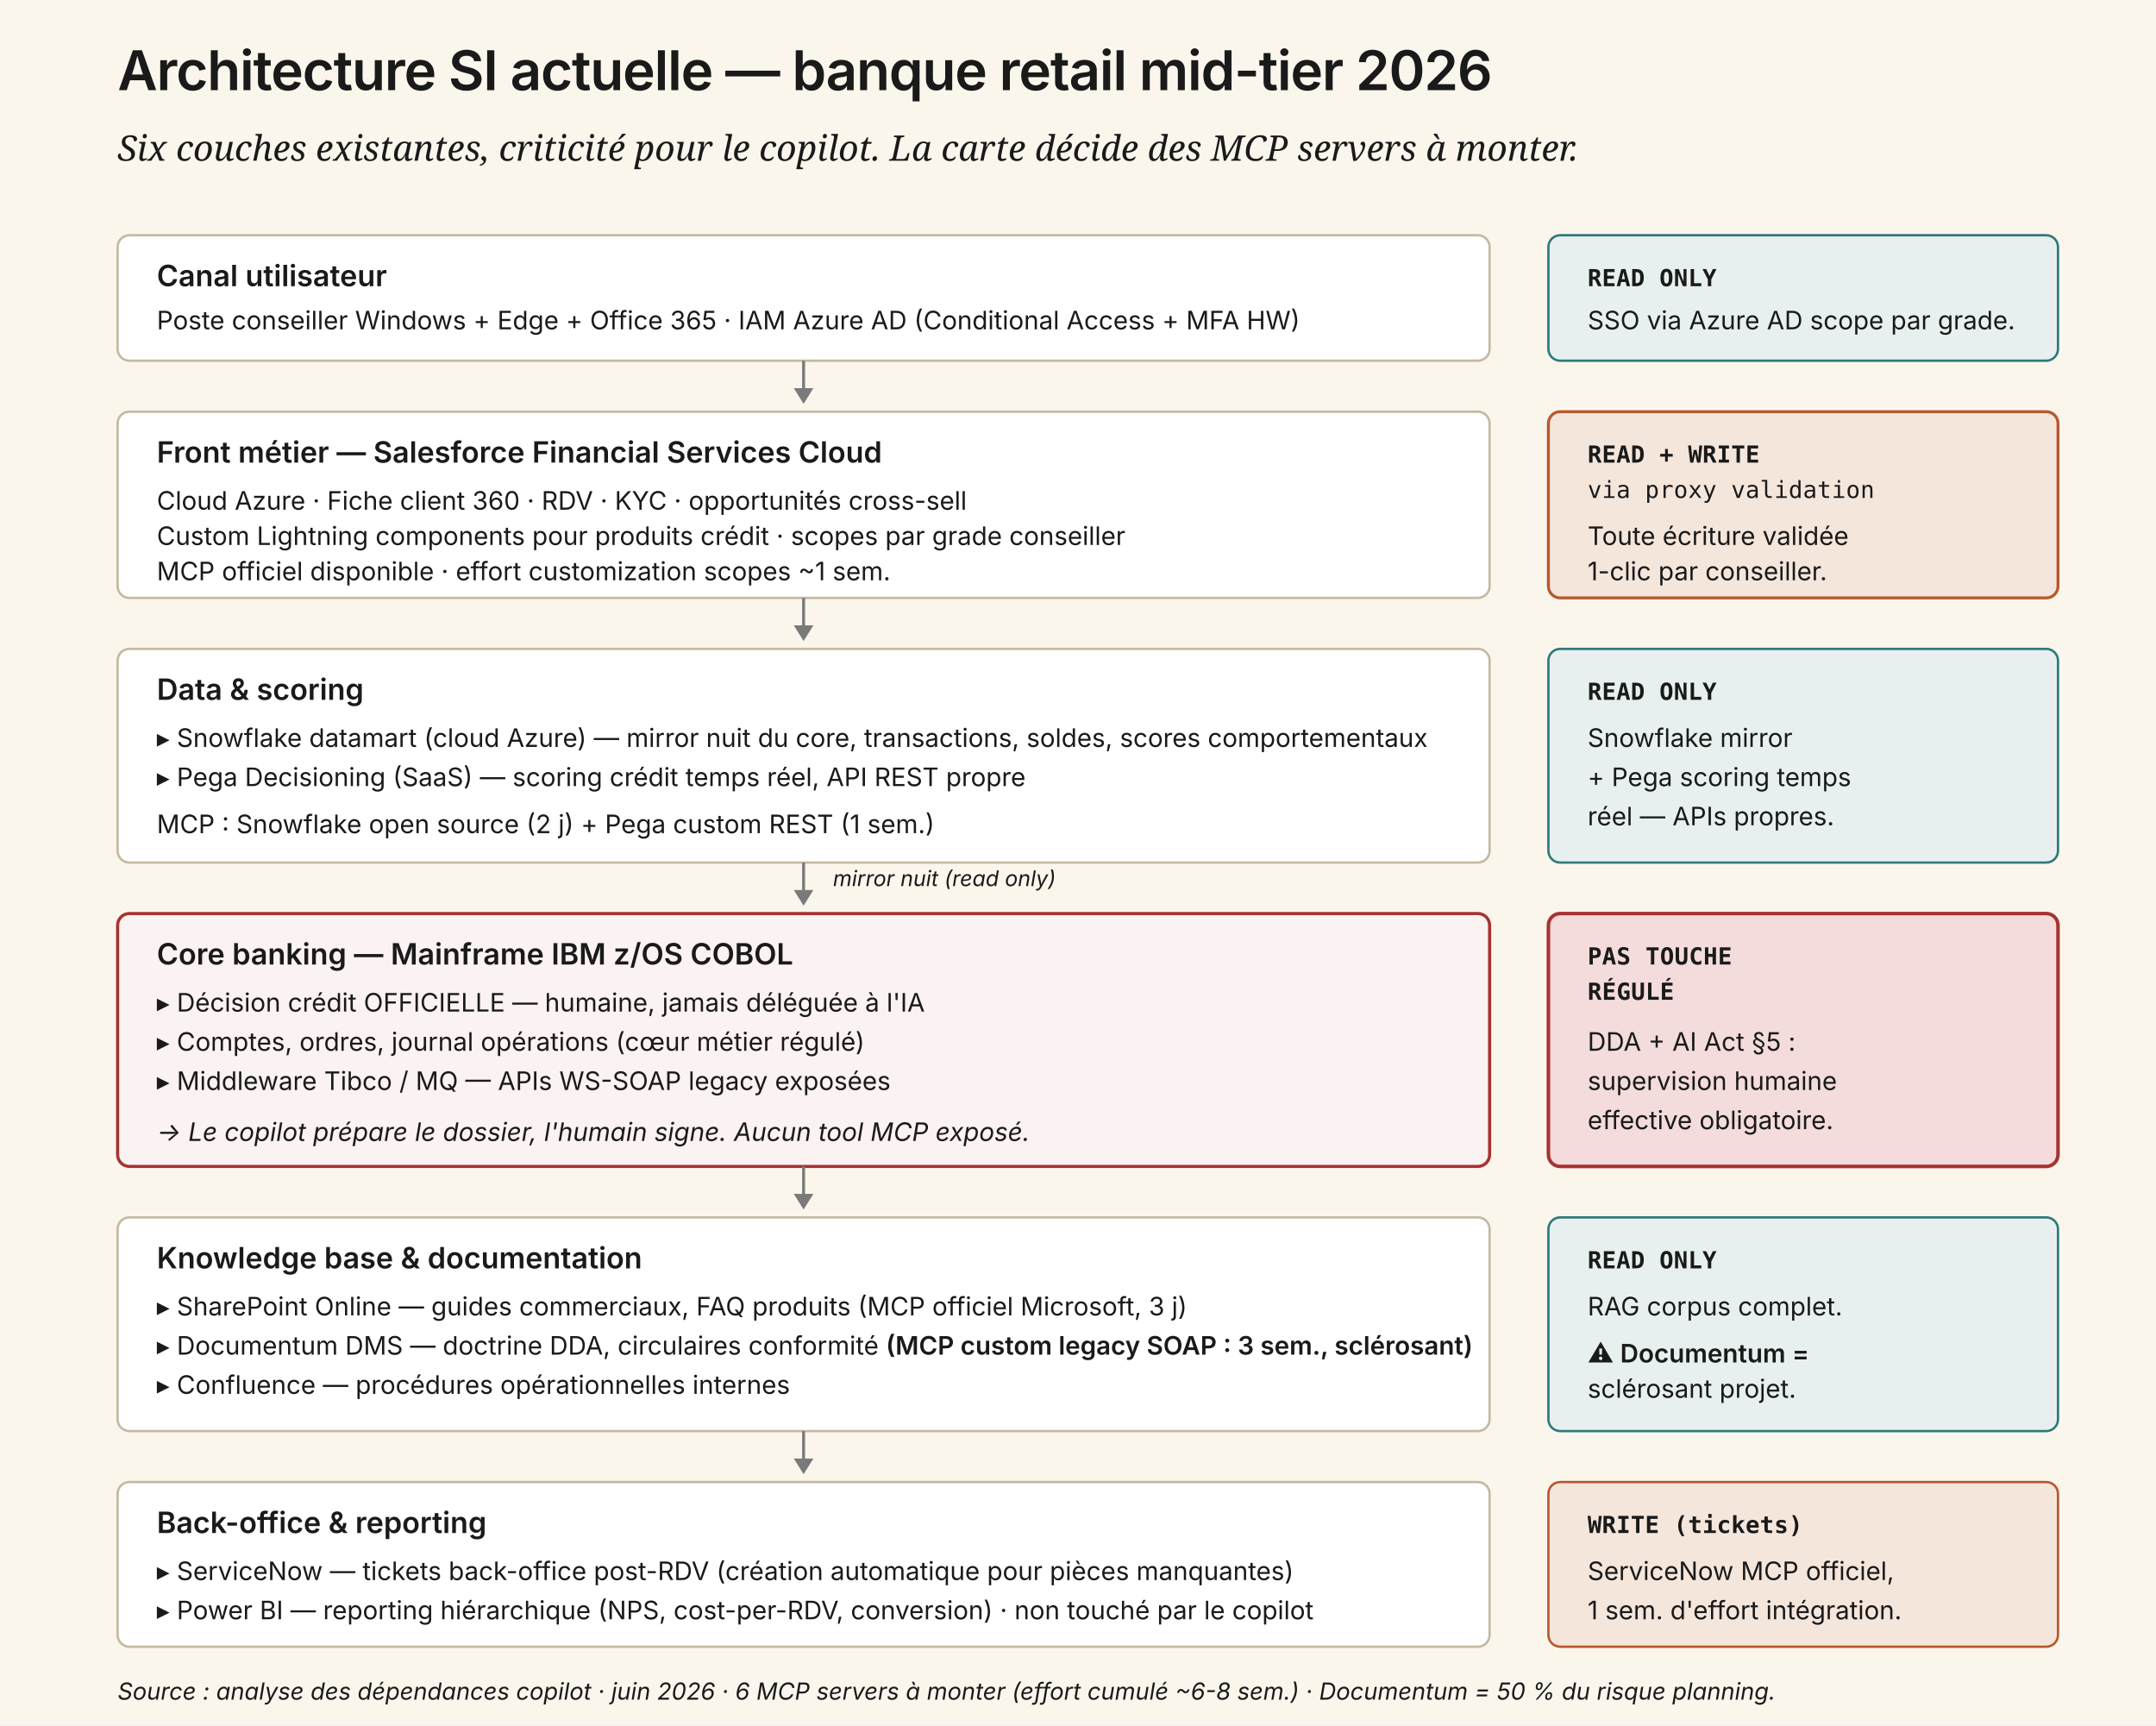
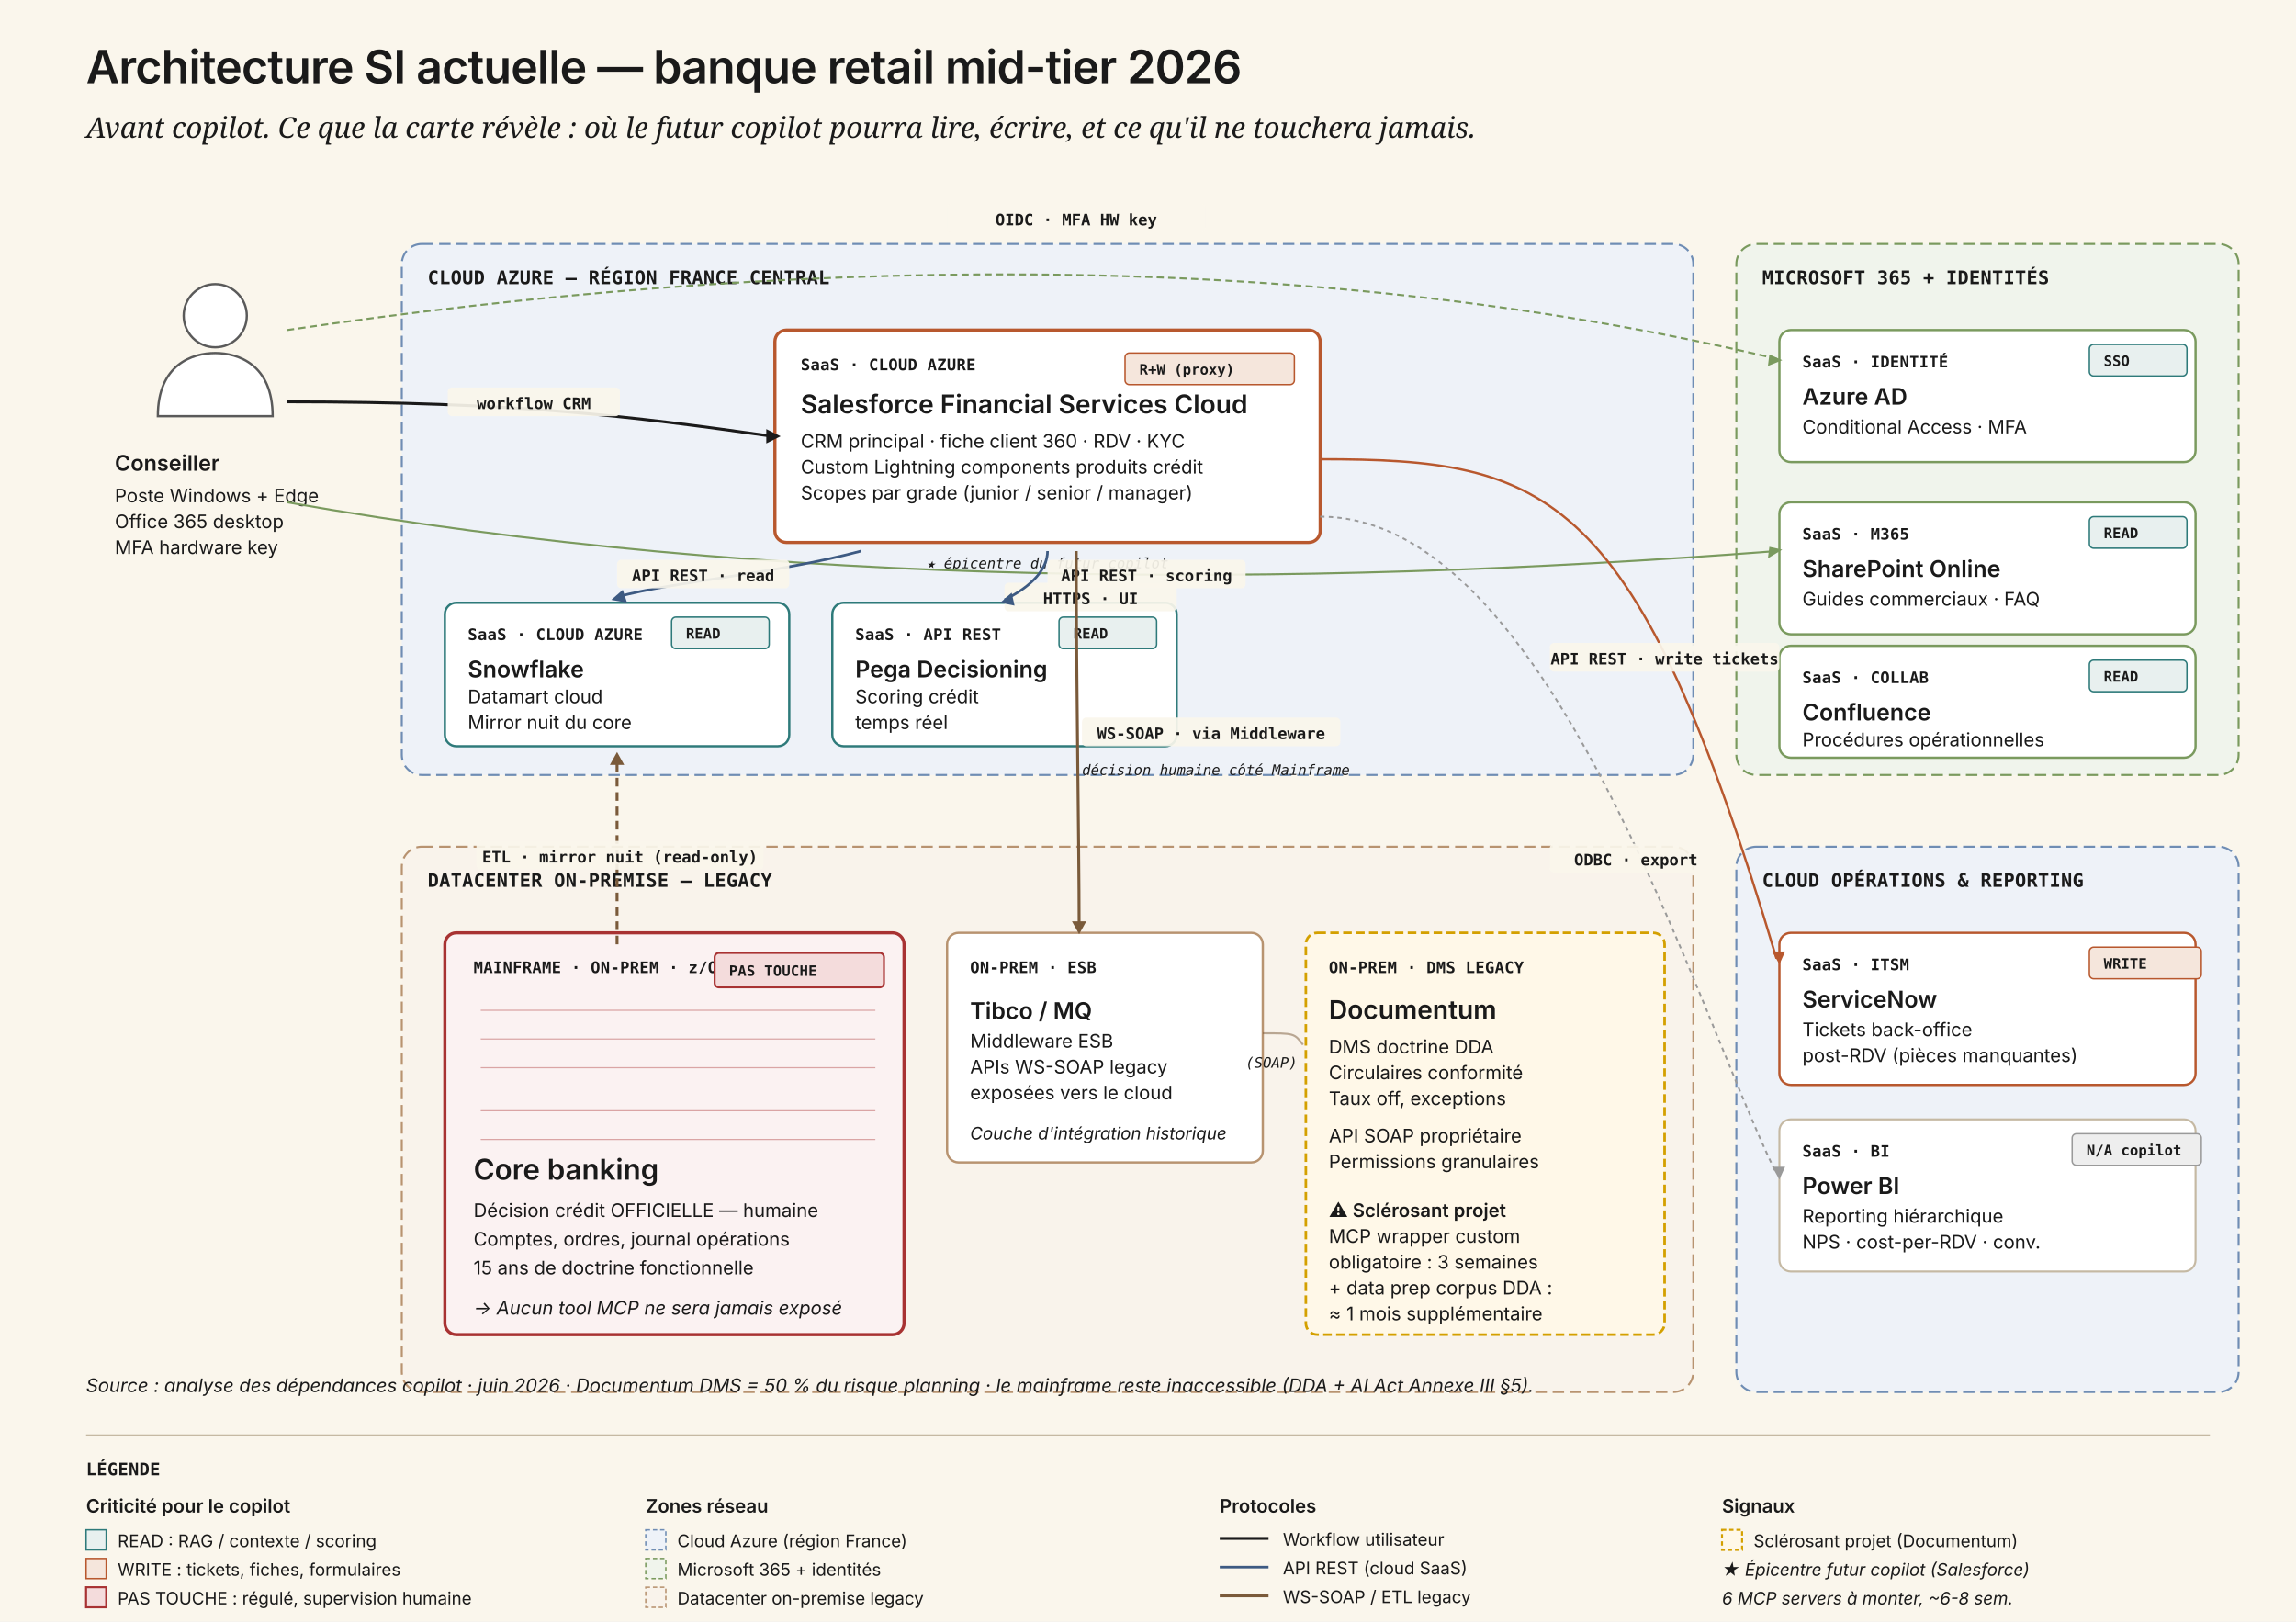
- <svg xmlns="http://www.w3.org/2000/svg" viewBox="0 0 1100 880" font-family="Inter, system-ui, sans-serif" fill="#1a1a1a">
+ <svg xmlns="http://www.w3.org/2000/svg" viewBox="0 0 1600 1130" font-family="Inter, system-ui, sans-serif" fill="#1a1a1a">
  <style>
-     .display    { font-family: 'Fraunces', Georgia, serif; }
-     .body       { font-family: 'Inter', system-ui, sans-serif; }
-     .mono       { font-family: 'JetBrains Mono', ui-monospace, monospace; }
+     .display { font-family: 'Fraunces', Georgia, serif; }
+     .body    { font-family: 'Inter', system-ui, sans-serif; }
+     .mono    { font-family: 'JetBrains Mono', ui-monospace, monospace; }
    text { fill: #1a1a1a; }
  </style>
-   <rect width="1100" height="880" fill="#faf6ec" />
-   <text x="60" y="46" font-size="28" font-weight="600" letter-spacing="-0.5">
+   <rect width="1600" height="1130" fill="#faf6ec" />
+   <text x="60" y="58" font-size="32" font-weight="600" letter-spacing="-0.5">
    Architecture SI actuelle — banque retail mid-tier 2026
  </text>
-   <text x="60" y="82" class="display" font-size="18" font-style="italic" fill="#5a5a5a">
-     Six couches existantes, criticité pour le copilot. La carte décide des MCP servers à monter.
+   <text x="60" y="96" class="display" font-size="20" font-style="italic" fill="#5a5a5a">
+     Avant copilot. Ce que la carte révèle : où le futur copilot pourra lire, écrire, et ce qu'il ne touchera jamais.
  </text>
-   <rect x="60" y="120" width="700" height="64" fill="#ffffff" stroke="#c5b9a3" stroke-width="1.2" rx="6" />
-   <text x="80" y="146" font-size="15" font-weight="600">Canal utilisateur</text>
-   <text x="80" y="168" font-size="13" fill="#5a5a5a">Poste conseiller Windows + Edge + Office 365 · IAM Azure AD (Conditional Access + MFA HW)</text>
-   <rect x="790" y="120" width="260" height="64" fill="#e8f0ef" stroke="#2e7a7a" stroke-width="1.2" rx="6" />
-   <text x="810" y="146" class="mono" font-size="12" font-weight="600" letter-spacing="0.1" fill="#2e7a7a">READ ONLY</text>
-   <text x="810" y="168" font-size="13" fill="#2e7a7a">SSO via Azure AD scope par grade.</text>
-   <line x1="410" y1="184" x2="410" y2="200" stroke="#7a7a7a" stroke-width="1.5" />
-   <polygon points="410,206 405,198 415,198" fill="#7a7a7a" />
-   <rect x="60" y="210" width="700" height="95" fill="#ffffff" stroke="#c5b9a3" stroke-width="1.2" rx="6" />
-   <text x="80" y="236" font-size="15" font-weight="600">Front métier — Salesforce Financial Services Cloud</text>
-   <text x="80" y="260" font-size="13" fill="#5a5a5a">Cloud Azure · Fiche client 360 · RDV · KYC · opportunités cross-sell</text>
-   <text x="80" y="278" font-size="13" fill="#5a5a5a">Custom Lightning components pour produits crédit · scopes par grade conseiller</text>
-   <text x="80" y="296" font-size="13" fill="#5a5a5a">MCP officiel disponible · effort customization scopes ~1 sem.</text>
-   <rect x="790" y="210" width="260" height="95" fill="#f5e6dc" stroke="#b8582e" stroke-width="1.5" rx="6" />
-   <text x="810" y="236" class="mono" font-size="12" font-weight="600" letter-spacing="0.1" fill="#b8582e">READ + WRITE</text>
-   <text x="810" y="254" class="mono" font-size="12" font-weight="500" letter-spacing="0.1" fill="#b8582e">via proxy validation</text>
-   <text x="810" y="278" font-size="13" fill="#b8582e">Toute écriture validée</text>
-   <text x="810" y="296" font-size="13" fill="#b8582e">1-clic par conseiller.</text>
-   <line x1="410" y1="305" x2="410" y2="321" stroke="#7a7a7a" stroke-width="1.5" />
-   <polygon points="410,327 405,319 415,319" fill="#7a7a7a" />
-   <rect x="60" y="331" width="700" height="109" fill="#ffffff" stroke="#c5b9a3" stroke-width="1.2" rx="6" />
-   <text x="80" y="357" font-size="15" font-weight="600">Data &amp; scoring</text>
-   <text x="80" y="381" font-size="13" fill="#5a5a5a">▸ Snowflake datamart (cloud Azure) — mirror nuit du core, transactions, soldes, scores comportementaux</text>
-   <text x="80" y="401" font-size="13" fill="#5a5a5a">▸ Pega Decisioning (SaaS) — scoring crédit temps réel, API REST propre</text>
-   <text x="80" y="425" font-size="13" fill="#5a5a5a">MCP : Snowflake open source (2 j) + Pega custom REST (1 sem.)</text>
-   <rect x="790" y="331" width="260" height="109" fill="#e8f0ef" stroke="#2e7a7a" stroke-width="1.2" rx="6" />
-   <text x="810" y="357" class="mono" font-size="12" font-weight="600" letter-spacing="0.1" fill="#2e7a7a">READ ONLY</text>
-   <text x="810" y="381" font-size="13" fill="#2e7a7a">Snowflake mirror</text>
-   <text x="810" y="401" font-size="13" fill="#2e7a7a">+ Pega scoring temps</text>
-   <text x="810" y="421" font-size="13" fill="#2e7a7a">réel — APIs propres.</text>
-   <line x1="410" y1="440" x2="410" y2="456" stroke="#7a7a7a" stroke-width="1.5" />
-   <polygon points="410,462 405,454 415,454" fill="#7a7a7a" />
-   <text x="425" y="452" font-size="11" font-style="italic" fill="#8a8a8a">mirror nuit (read only)</text>
-   <rect x="60" y="466" width="700" height="129" fill="#fbf2f2" stroke="#a83232" stroke-width="1.6" rx="6" />
-   <text x="80" y="492" font-size="15" font-weight="600" fill="#a83232">Core banking — Mainframe IBM z/OS COBOL</text>
-   <text x="80" y="516" font-size="13" fill="#5a5a5a">▸ Décision crédit OFFICIELLE — humaine, jamais déléguée à l'IA</text>
-   <text x="80" y="536" font-size="13" fill="#5a5a5a">▸ Comptes, ordres, journal opérations (cœur métier régulé)</text>
-   <text x="80" y="556" font-size="13" fill="#5a5a5a">▸ Middleware Tibco / MQ — APIs WS-SOAP legacy exposées</text>
-   <text x="80" y="582" font-size="13" font-style="italic" fill="#a83232">→ Le copilot prépare le dossier, l'humain signe. Aucun tool MCP exposé.</text>
-   <rect x="790" y="466" width="260" height="129" fill="#f4dcdc" stroke="#a83232" stroke-width="1.8" rx="6" />
-   <text x="810" y="492" class="mono" font-size="12" font-weight="700" letter-spacing="0.16" fill="#a83232">PAS TOUCHE</text>
-   <text x="810" y="510" class="mono" font-size="12" font-weight="700" letter-spacing="0.16" fill="#a83232">RÉGULÉ</text>
-   <text x="810" y="536" font-size="13" fill="#a83232">DDA + AI Act §5 :</text>
-   <text x="810" y="556" font-size="13" fill="#a83232">supervision humaine</text>
-   <text x="810" y="576" font-size="13" fill="#a83232">effective obligatoire.</text>
-   <line x1="410" y1="595" x2="410" y2="611" stroke="#7a7a7a" stroke-width="1.5" />
-   <polygon points="410,617 405,609 415,609" fill="#7a7a7a" />
-   <rect x="60" y="621" width="700" height="109" fill="#ffffff" stroke="#c5b9a3" stroke-width="1.2" rx="6" />
-   <text x="80" y="647" font-size="15" font-weight="600">Knowledge base &amp; documentation</text>
-   <text x="80" y="671" font-size="13" fill="#5a5a5a">▸ SharePoint Online — guides commerciaux, FAQ produits (MCP officiel Microsoft, 3 j)</text>
-   <text x="80" y="691" font-size="13" fill="#a83232">▸ Documentum DMS — doctrine DDA, circulaires conformité <tspan font-weight="600">(MCP custom legacy SOAP : 3 sem., sclérosant)</tspan>
-   </text>
-   <text x="80" y="711" font-size="13" fill="#5a5a5a">▸ Confluence — procédures opérationnelles internes</text>
-   <rect x="790" y="621" width="260" height="109" fill="#e8f0ef" stroke="#2e7a7a" stroke-width="1.2" rx="6" />
-   <text x="810" y="647" class="mono" font-size="12" font-weight="600" letter-spacing="0.1" fill="#2e7a7a">READ ONLY</text>
-   <text x="810" y="671" font-size="13" fill="#2e7a7a">RAG corpus complet.</text>
-   <text x="810" y="695" font-size="13" font-weight="600" fill="#a83232">⚠ Documentum =</text>
-   <text x="810" y="713" font-size="13" fill="#a83232">sclérosant projet.</text>
-   <line x1="410" y1="730" x2="410" y2="746" stroke="#7a7a7a" stroke-width="1.5" />
-   <polygon points="410,752 405,744 415,744" fill="#7a7a7a" />
-   <rect x="60" y="756" width="700" height="84" fill="#ffffff" stroke="#c5b9a3" stroke-width="1.2" rx="6" />
-   <text x="80" y="782" font-size="15" font-weight="600">Back-office &amp; reporting</text>
-   <text x="80" y="806" font-size="13" fill="#5a5a5a">▸ ServiceNow — tickets back-office post-RDV (création automatique pour pièces manquantes)</text>
-   <text x="80" y="826" font-size="13" fill="#5a5a5a">▸ Power BI — reporting hiérarchique (NPS, cost-per-RDV, conversion) · non touché par le copilot</text>
-   <rect x="790" y="756" width="260" height="84" fill="#f5e6dc" stroke="#b8582e" stroke-width="1.2" rx="6" />
-   <text x="810" y="782" class="mono" font-size="12" font-weight="600" letter-spacing="0.1" fill="#b8582e">WRITE (tickets)</text>
-   <text x="810" y="806" font-size="13" fill="#b8582e">ServiceNow MCP officiel,</text>
-   <text x="810" y="826" font-size="13" fill="#b8582e">1 sem. d'effort intégration.</text>
-   <text x="60" y="867" font-size="12" font-style="italic" fill="#8a8a8a">
-     Source : analyse des dépendances copilot · juin 2026 · 6 MCP servers à monter (effort cumulé ~6-8 sem.) · Documentum = 50 % du risque planning.
+   <rect x="280" y="170" width="900" height="370" fill="#eef2f8" stroke="#6f8db4" stroke-width="1.4" stroke-dasharray="8 4" rx="14" />
+   <text x="298" y="198" class="mono" font-size="13" font-weight="600" letter-spacing="0.18" fill="#3d5a82">CLOUD AZURE — RÉGION FRANCE CENTRAL</text>
+   <rect x="1210" y="170" width="350" height="370" fill="#f0f4ec" stroke="#7a9a5e" stroke-width="1.4" stroke-dasharray="8 4" rx="14" />
+   <text x="1228" y="198" class="mono" font-size="13" font-weight="600" letter-spacing="0.18" fill="#4d6635">MICROSOFT 365 + IDENTITÉS</text>
+   <rect x="280" y="590" width="900" height="380" fill="#f9f3eb" stroke="#b89370" stroke-width="1.4" stroke-dasharray="8 4" rx="14" />
+   <text x="298" y="618" class="mono" font-size="13" font-weight="600" letter-spacing="0.18" fill="#7a5a3a">DATACENTER ON-PREMISE — LEGACY</text>
+   <rect x="1210" y="590" width="350" height="380" fill="#eef2f8" stroke="#6f8db4" stroke-width="1.4" stroke-dasharray="8 4" rx="14" />
+   <text x="1228" y="618" class="mono" font-size="13" font-weight="600" letter-spacing="0.18" fill="#3d5a82">CLOUD OPÉRATIONS &amp; REPORTING</text>
+   <g>
+     <circle cx="150" cy="220" r="22" fill="#ffffff" stroke="#5a5a5a" stroke-width="1.6" />
+     <path d="M 110 290 C 110 254, 134 246, 150 246 C 166 246, 190 254, 190 290 Z" fill="#ffffff" stroke="#5a5a5a" stroke-width="1.6" />
+     <text x="80" y="328" font-size="15" font-weight="600" fill="#1a1a1a">Conseiller</text>
+     <text x="80" y="350" font-size="13" fill="#5a5a5a">Poste Windows + Edge</text>
+     <text x="80" y="368" font-size="13" fill="#5a5a5a">Office 365 desktop</text>
+     <text x="80" y="386" font-size="13" fill="#5a5a5a">MFA hardware key</text>
+   </g>
+   <g>
+     <rect x="540" y="230" width="380" height="148" fill="#ffffff" stroke="#b8582e" stroke-width="2.2" rx="8" />
+     <text x="558" y="258" class="mono" font-size="11" font-weight="600" letter-spacing="0.16" fill="#b8582e">SaaS · CLOUD AZURE</text>
+     <text x="558" y="288" font-size="18" font-weight="600">Salesforce Financial Services Cloud</text>
+     <text x="558" y="312" font-size="13" fill="#5a5a5a">CRM principal · fiche client 360 · RDV · KYC</text>
+     <text x="558" y="330" font-size="13" fill="#5a5a5a">Custom Lightning components produits crédit</text>
+     <text x="558" y="348" font-size="13" fill="#5a5a5a">Scopes par grade (junior / senior / manager)</text>
+     <rect x="784" y="246" width="118" height="22" fill="#f5e6dc" stroke="#b8582e" rx="3" />
+     <text x="794" y="261" class="mono" font-size="10" font-weight="700" fill="#b8582e">R+W (proxy)</text>
+     <text x="730" y="396" class="mono" font-size="10" font-style="italic" fill="#b8582e" text-anchor="middle">★ épicentre du futur copilot</text>
+   </g>
+   <g>
+     <rect x="310" y="420" width="240" height="100" fill="#ffffff" stroke="#2e7a7a" stroke-width="1.6" rx="8" />
+     <text x="326" y="446" class="mono" font-size="11" font-weight="600" letter-spacing="0.16" fill="#2e7a7a">SaaS · CLOUD AZURE</text>
+     <text x="326" y="472" font-size="16" font-weight="600">Snowflake</text>
+     <text x="326" y="490" font-size="13" fill="#5a5a5a">Datamart cloud</text>
+     <text x="326" y="508" font-size="13" fill="#5a5a5a">Mirror nuit du core</text>
+     <rect x="468" y="430" width="68" height="22" fill="#e8f0ef" stroke="#2e7a7a" rx="3" />
+     <text x="478" y="445" class="mono" font-size="10" font-weight="700" fill="#2e7a7a">READ</text>
+   </g>
+   <g>
+     <rect x="580" y="420" width="240" height="100" fill="#ffffff" stroke="#2e7a7a" stroke-width="1.6" rx="8" />
+     <text x="596" y="446" class="mono" font-size="11" font-weight="600" letter-spacing="0.16" fill="#2e7a7a">SaaS · API REST</text>
+     <text x="596" y="472" font-size="16" font-weight="600">Pega Decisioning</text>
+     <text x="596" y="490" font-size="13" fill="#5a5a5a">Scoring crédit</text>
+     <text x="596" y="508" font-size="13" fill="#5a5a5a">temps réel</text>
+     <rect x="738" y="430" width="68" height="22" fill="#e8f0ef" stroke="#2e7a7a" rx="3" />
+     <text x="748" y="445" class="mono" font-size="10" font-weight="700" fill="#2e7a7a">READ</text>
+   </g>
+   <g>
+     <rect x="1240" y="230" width="290" height="92" fill="#ffffff" stroke="#7a9a5e" stroke-width="1.6" rx="8" />
+     <text x="1256" y="256" class="mono" font-size="11" font-weight="600" letter-spacing="0.16" fill="#4d6635">SaaS · IDENTITÉ</text>
+     <text x="1256" y="282" font-size="16" font-weight="600">Azure AD</text>
+     <text x="1256" y="302" font-size="13" fill="#5a5a5a">Conditional Access · MFA</text>
+     <rect x="1456" y="240" width="68" height="22" fill="#e8f0ef" stroke="#2e7a7a" rx="3" />
+     <text x="1466" y="255" class="mono" font-size="10" font-weight="700" fill="#2e7a7a">SSO</text>
+   </g>
+   <g>
+     <rect x="1240" y="350" width="290" height="92" fill="#ffffff" stroke="#7a9a5e" stroke-width="1.6" rx="8" />
+     <text x="1256" y="376" class="mono" font-size="11" font-weight="600" letter-spacing="0.16" fill="#4d6635">SaaS · M365</text>
+     <text x="1256" y="402" font-size="16" font-weight="600">SharePoint Online</text>
+     <text x="1256" y="422" font-size="13" fill="#5a5a5a">Guides commerciaux · FAQ</text>
+     <rect x="1456" y="360" width="68" height="22" fill="#e8f0ef" stroke="#2e7a7a" rx="3" />
+     <text x="1466" y="375" class="mono" font-size="10" font-weight="700" fill="#2e7a7a">READ</text>
+   </g>
+   <g>
+     <rect x="1240" y="450" width="290" height="78" fill="#ffffff" stroke="#7a9a5e" stroke-width="1.6" rx="8" />
+     <text x="1256" y="476" class="mono" font-size="11" font-weight="600" letter-spacing="0.16" fill="#4d6635">SaaS · COLLAB</text>
+     <text x="1256" y="502" font-size="16" font-weight="600">Confluence</text>
+     <text x="1256" y="520" font-size="13" fill="#5a5a5a">Procédures opérationnelles</text>
+     <rect x="1456" y="460" width="68" height="22" fill="#e8f0ef" stroke="#2e7a7a" rx="3" />
+     <text x="1466" y="475" class="mono" font-size="10" font-weight="700" fill="#2e7a7a">READ</text>
+   </g>
+   <g>
+     <rect x="310" y="650" width="320" height="280" fill="#fbf2f2" stroke="#a83232" stroke-width="2.2" rx="8" />
+     <line x1="335" y1="704" x2="610" y2="704" stroke="#a83232" stroke-width="0.8" opacity="0.4" />
+     <line x1="335" y1="724" x2="610" y2="724" stroke="#a83232" stroke-width="0.8" opacity="0.4" />
+     <line x1="335" y1="744" x2="610" y2="744" stroke="#a83232" stroke-width="0.8" opacity="0.4" />
+     <line x1="335" y1="774" x2="610" y2="774" stroke="#a83232" stroke-width="0.8" opacity="0.4" />
+     <line x1="335" y1="794" x2="610" y2="794" stroke="#a83232" stroke-width="0.8" opacity="0.4" />
+     <text x="330" y="678" class="mono" font-size="11" font-weight="700" letter-spacing="0.18" fill="#a83232">MAINFRAME · ON-PREM · z/OS COBOL</text>
+     <text x="330" y="822" font-size="20" font-weight="600" fill="#a83232">Core banking</text>
+     <text x="330" y="848" font-size="13" fill="#5a5a5a">Décision crédit OFFICIELLE — humaine</text>
+     <text x="330" y="868" font-size="13" fill="#5a5a5a">Comptes, ordres, journal opérations</text>
+     <text x="330" y="888" font-size="13" fill="#5a5a5a">15 ans de doctrine fonctionnelle</text>
+     <text x="330" y="916" font-size="13" font-style="italic" fill="#a83232">→ Aucun tool MCP ne sera jamais exposé</text>
+     <rect x="498" y="664" width="118" height="24" fill="#f4dcdc" stroke="#a83232" stroke-width="1.4" rx="3" />
+     <text x="508" y="680" class="mono" font-size="10" font-weight="700" letter-spacing="0.12" fill="#a83232">PAS TOUCHE</text>
+   </g>
+   <g>
+     <rect x="660" y="650" width="220" height="160" fill="#ffffff" stroke="#b89370" stroke-width="1.6" rx="8" />
+     <text x="676" y="678" class="mono" font-size="11" font-weight="600" letter-spacing="0.16" fill="#7a5a3a">ON-PREM · ESB</text>
+     <text x="676" y="710" font-size="16" font-weight="600">Tibco / MQ</text>
+     <text x="676" y="730" font-size="13" fill="#5a5a5a">Middleware ESB</text>
+     <text x="676" y="748" font-size="13" fill="#5a5a5a">APIs WS-SOAP legacy</text>
+     <text x="676" y="766" font-size="13" fill="#5a5a5a">exposées vers le cloud</text>
+     <text x="676" y="794" font-size="12" font-style="italic" fill="#7a5a3a">Couche d'intégration historique</text>
+   </g>
+   <g>
+     <rect x="910" y="650" width="250" height="280" fill="#fff8e8" stroke="#d4a000" stroke-width="1.8" stroke-dasharray="6 3" rx="8" />
+     <text x="926" y="678" class="mono" font-size="11" font-weight="700" letter-spacing="0.18" fill="#8a6500">ON-PREM · DMS LEGACY</text>
+     <text x="926" y="710" font-size="18" font-weight="600">Documentum</text>
+     <text x="926" y="734" font-size="13" fill="#5a5a5a">DMS doctrine DDA</text>
+     <text x="926" y="752" font-size="13" fill="#5a5a5a">Circulaires conformité</text>
+     <text x="926" y="770" font-size="13" fill="#5a5a5a">Taux off, exceptions</text>
+     <text x="926" y="796" font-size="13" fill="#5a5a5a">API SOAP propriétaire</text>
+     <text x="926" y="814" font-size="13" fill="#5a5a5a">Permissions granulaires</text>
+     <text x="926" y="848" font-size="13" font-weight="600" fill="#8a6500">⚠ Sclérosant projet</text>
+     <text x="926" y="866" font-size="13" fill="#8a6500">MCP wrapper custom</text>
+     <text x="926" y="884" font-size="13" fill="#8a6500">obligatoire : 3 semaines</text>
+     <text x="926" y="902" font-size="13" fill="#8a6500">+ data prep corpus DDA :</text>
+     <text x="926" y="920" font-size="13" fill="#8a6500">≈ 1 mois supplémentaire</text>
+   </g>
+   <g>
+     <rect x="1240" y="650" width="290" height="106" fill="#ffffff" stroke="#b8582e" stroke-width="1.6" rx="8" />
+     <text x="1256" y="676" class="mono" font-size="11" font-weight="600" letter-spacing="0.16" fill="#b8582e">SaaS · ITSM</text>
+     <text x="1256" y="702" font-size="16" font-weight="600">ServiceNow</text>
+     <text x="1256" y="722" font-size="13" fill="#5a5a5a">Tickets back-office</text>
+     <text x="1256" y="740" font-size="13" fill="#5a5a5a">post-RDV (pièces manquantes)</text>
+     <rect x="1456" y="660" width="78" height="22" fill="#f5e6dc" stroke="#b8582e" rx="3" />
+     <text x="1466" y="675" class="mono" font-size="10" font-weight="700" fill="#b8582e">WRITE</text>
+   </g>
+   <g>
+     <rect x="1240" y="780" width="290" height="106" fill="#ffffff" stroke="#c5b9a3" stroke-width="1.4" rx="8" />
+     <text x="1256" y="806" class="mono" font-size="11" font-weight="600" letter-spacing="0.16" fill="#5a5a5a">SaaS · BI</text>
+     <text x="1256" y="832" font-size="16" font-weight="600">Power BI</text>
+     <text x="1256" y="852" font-size="13" fill="#5a5a5a">Reporting hiérarchique</text>
+     <text x="1256" y="870" font-size="13" fill="#5a5a5a">NPS · cost-per-RDV · conv.</text>
+     <rect x="1444" y="790" width="90" height="22" fill="#eee" stroke="#9a9a9a" rx="3" />
+     <text x="1454" y="805" class="mono" font-size="10" font-weight="700" fill="#7a7a7a">N/A copilot</text>
+   </g>
+   <path d="M 200 280 C 360 280, 440 290, 538 304" fill="none" stroke="#1a1a1a" stroke-width="2" />
+   <polygon points="544,304 534,299 534,309" fill="#1a1a1a" />
+   <rect x="312" y="270" width="120" height="20" fill="#faf6ec" opacity="0.92" rx="3" />
+   <text x="372" y="285" class="mono" font-size="11" font-weight="600" fill="#1a1a1a" text-anchor="middle">workflow CRM</text>
+   <path d="M 200 230 C 540 180, 900 170, 1238 250" fill="none" stroke="#7a9a5e" stroke-width="1.4" stroke-dasharray="5 3" />
+   <polygon points="1242,251 1233,247 1232,255" fill="#7a9a5e" />
+   <rect x="660" y="142" width="180" height="20" fill="#faf6ec" opacity="0.92" rx="3" />
+   <text x="750" y="157" class="mono" font-size="11" font-weight="600" fill="#4d6635" text-anchor="middle">OIDC · MFA HW key</text>
+   <path d="M 200 350 C 540 410, 900 410, 1238 384" fill="none" stroke="#7a9a5e" stroke-width="1.4" />
+   <polygon points="1242,383 1233,381 1232,389" fill="#7a9a5e" />
+   <rect x="700" y="406" width="120" height="20" fill="#faf6ec" opacity="0.92" rx="3" />
+   <text x="760" y="421" class="mono" font-size="11" font-weight="600" fill="#4d6635" text-anchor="middle">HTTPS · UI</text>
+   <path d="M 600 384 C 540 400, 470 405, 430 416" fill="none" stroke="#3d5a82" stroke-width="1.8" />
+   <polygon points="426,418 434,411 437,420" fill="#3d5a82" />
+   <rect x="430" y="390" width="120" height="20" fill="#faf6ec" opacity="0.92" rx="3" />
+   <text x="490" y="405" class="mono" font-size="11" font-weight="600" fill="#3d5a82" text-anchor="middle">API REST · read</text>
+   <path d="M 730 384 C 730 396, 720 408, 700 418" fill="none" stroke="#3d5a82" stroke-width="1.8" />
+   <polygon points="697,420 705,413 707,422" fill="#3d5a82" />
+   <rect x="730" y="390" width="138" height="20" fill="#faf6ec" opacity="0.92" rx="3" />
+   <text x="799" y="405" class="mono" font-size="11" font-weight="600" fill="#3d5a82" text-anchor="middle">API REST · scoring</text>
+   <path d="M 430 658 C 430 600, 430 540, 430 528" fill="none" stroke="#7a5a3a" stroke-width="2" stroke-dasharray="6 4" />
+   <polygon points="430,524 425,533 435,533" fill="#7a5a3a" />
+   <rect x="332" y="586" width="200" height="20" fill="#faf6ec" opacity="0.92" rx="3" />
+   <text x="432" y="601" class="mono" font-size="11" font-weight="600" fill="#7a5a3a" text-anchor="middle">ETL · mirror nuit (read-only)</text>
+   <path d="M 750 384 C 750 480, 752 588, 752 645" fill="none" stroke="#7a5a3a" stroke-width="2" />
+   <polygon points="752,651 747,642 757,642" fill="#7a5a3a" />
+   <rect x="754" y="500" width="180" height="20" fill="#faf6ec" opacity="0.92" rx="3" />
+   <text x="844" y="515" class="mono" font-size="11" font-weight="600" fill="#7a5a3a" text-anchor="middle">WS-SOAP · via Middleware</text>
+   <text x="754" y="540" class="mono" font-size="10" font-style="italic" fill="#a83232">décision humaine côté Mainframe</text>
+   <path d="M 920 320 C 1080 320, 1140 340, 1238 668" fill="none" stroke="#b8582e" stroke-width="1.6" />
+   <polygon points="1240,672 1235,663 1244,663" fill="#b8582e" />
+   <rect x="1080" y="448" width="160" height="20" fill="#faf6ec" opacity="0.92" rx="3" />
+   <text x="1160" y="463" class="mono" font-size="11" font-weight="600" fill="#b8582e" text-anchor="middle">API REST · write tickets</text>
+   <path d="M 920 360 C 1080 360, 1180 700, 1238 818" fill="none" stroke="#9a9a9a" stroke-width="1.3" stroke-dasharray="3 3" />
+   <polygon points="1240,822 1235,813 1244,813" fill="#9a9a9a" />
+   <rect x="1080" y="588" width="120" height="20" fill="#faf6ec" opacity="0.92" rx="3" />
+   <text x="1140" y="603" class="mono" font-size="11" font-weight="600" fill="#7a7a7a" text-anchor="middle">ODBC · export</text>
+   <path d="M 880 720 C 902 720, 902 720, 908 728" fill="none" stroke="#7a5a3a" stroke-width="1.4" opacity="0.5" />
+   <text x="868" y="744" class="mono" font-size="10" font-style="italic" fill="#8a8a8a">(SOAP)</text>
+   <g>
+     <line x1="60" y1="1000" x2="1540" y2="1000" stroke="#c5b9a3" stroke-width="1" />
+     <text x="60" y="1028" class="mono" font-size="12" font-weight="700" letter-spacing="0.18" fill="#5a5a5a">LÉGENDE</text>
+     <text x="60" y="1054" font-size="13" font-weight="600">Criticité pour le copilot</text>
+     <rect x="60" y="1066" width="14" height="14" fill="#e8f0ef" stroke="#2e7a7a" />
+     <text x="82" y="1078" font-size="12" fill="#1a1a1a">READ : RAG / contexte / scoring</text>
+     <rect x="60" y="1086" width="14" height="14" fill="#f5e6dc" stroke="#b8582e" />
+     <text x="82" y="1098" font-size="12" fill="#1a1a1a">WRITE : tickets, fiches, formulaires</text>
+     <rect x="60" y="1106" width="14" height="14" fill="#f4dcdc" stroke="#a83232" stroke-width="1.4" />
+     <text x="82" y="1118" font-size="12" fill="#1a1a1a">PAS TOUCHE : régulé, supervision humaine</text>
+     <text x="450" y="1054" font-size="13" font-weight="600">Zones réseau</text>
+     <rect x="450" y="1066" width="14" height="14" fill="#eef2f8" stroke="#6f8db4" stroke-dasharray="3 2" />
+     <text x="472" y="1078" font-size="12" fill="#1a1a1a">Cloud Azure (région France)</text>
+     <rect x="450" y="1086" width="14" height="14" fill="#f0f4ec" stroke="#7a9a5e" stroke-dasharray="3 2" />
+     <text x="472" y="1098" font-size="12" fill="#1a1a1a">Microsoft 365 + identités</text>
+     <rect x="450" y="1106" width="14" height="14" fill="#f9f3eb" stroke="#b89370" stroke-dasharray="3 2" />
+     <text x="472" y="1118" font-size="12" fill="#1a1a1a">Datacenter on-premise legacy</text>
+     <text x="850" y="1054" font-size="13" font-weight="600">Protocoles</text>
+     <line x1="850" y1="1072" x2="884" y2="1072" stroke="#1a1a1a" stroke-width="2" />
+     <text x="894" y="1077" font-size="12" fill="#1a1a1a">Workflow utilisateur</text>
+     <line x1="850" y1="1092" x2="884" y2="1092" stroke="#3d5a82" stroke-width="1.8" />
+     <text x="894" y="1097" font-size="12" fill="#1a1a1a">API REST (cloud SaaS)</text>
+     <line x1="850" y1="1112" x2="884" y2="1112" stroke="#7a5a3a" stroke-width="2" />
+     <text x="894" y="1117" font-size="12" fill="#1a1a1a">WS-SOAP / ETL legacy</text>
+     <text x="1200" y="1054" font-size="13" font-weight="600">Signaux</text>
+     <rect x="1200" y="1066" width="14" height="14" fill="#fff8e8" stroke="#d4a000" stroke-width="1.4" stroke-dasharray="3 2" />
+     <text x="1222" y="1078" font-size="12" fill="#1a1a1a">Sclérosant projet (Documentum)</text>
+     <text x="1200" y="1098" font-size="12" font-style="italic" fill="#b8582e">★ Épicentre futur copilot (Salesforce)</text>
+     <text x="1200" y="1118" font-size="12" font-style="italic" fill="#8a8a8a">6 MCP servers à monter, ~6-8 sem.</text>
+   </g>
+   <text x="60" y="970" font-size="13" font-style="italic" fill="#8a8a8a">
+     Source : analyse des dépendances copilot · juin 2026 · Documentum DMS = 50 % du risque planning · le mainframe reste inaccessible (DDA + AI Act Annexe III §5).
  </text>
</svg>
